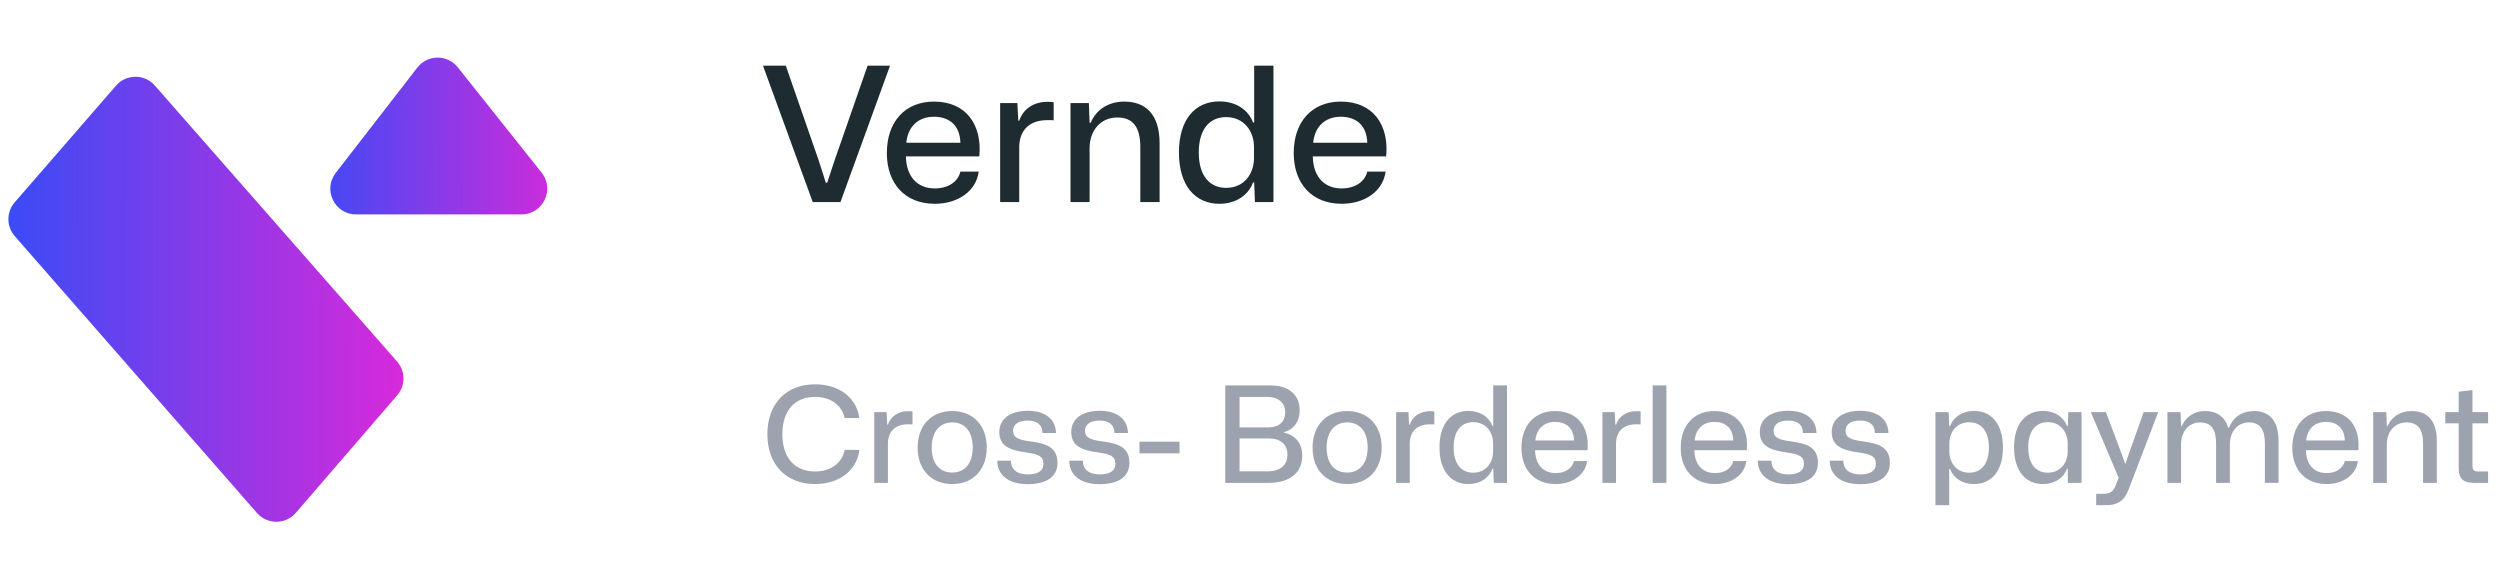
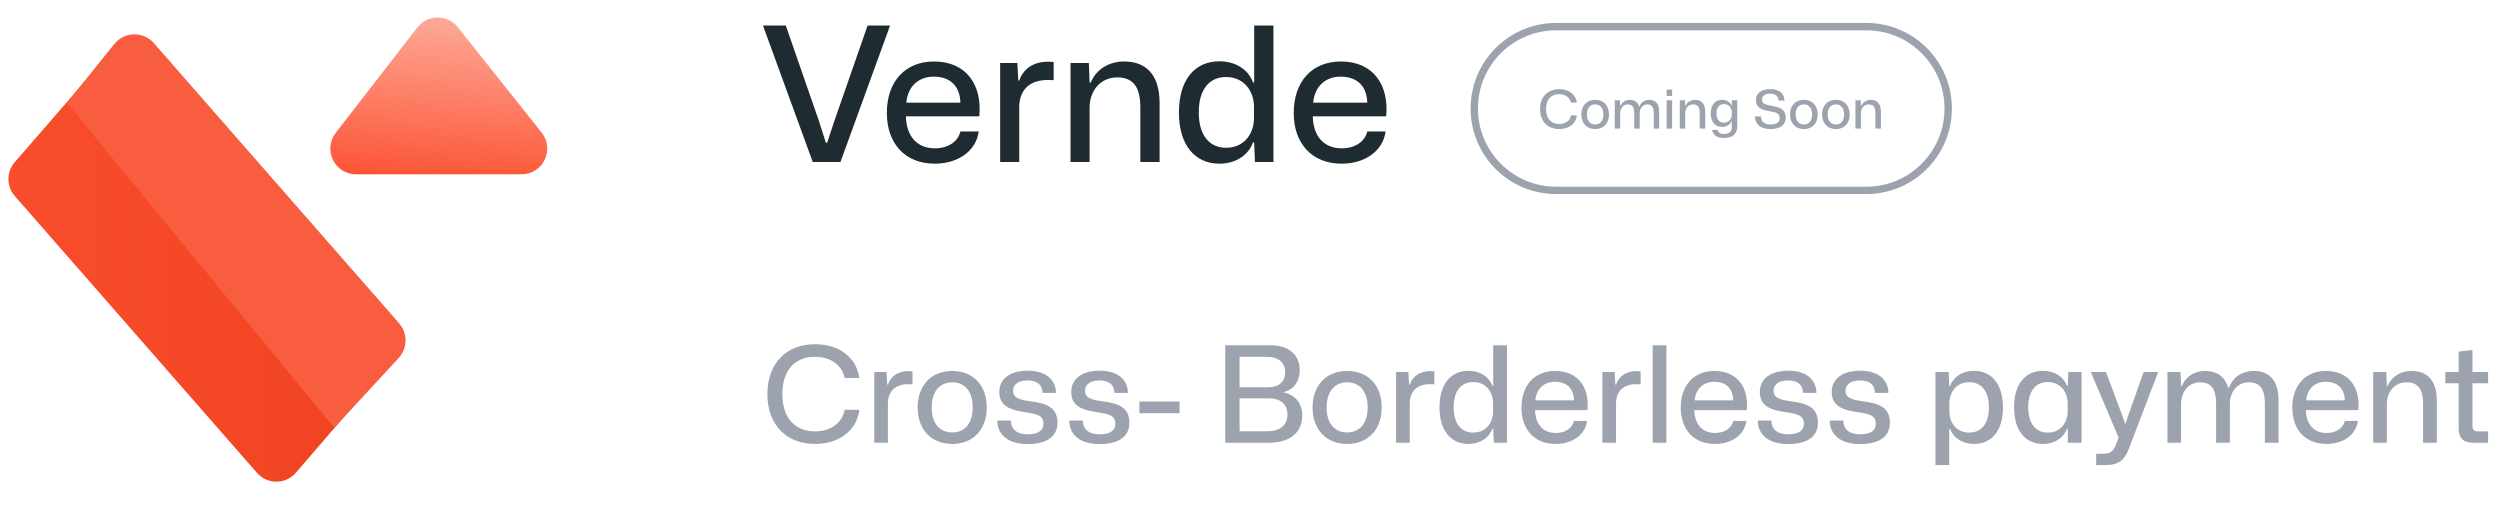
- <svg xmlns="http://www.w3.org/2000/svg" width="187" height="43" viewBox="0 0 187 43" fill="none">
-   <path d="M60.97 36.207C62.77 36.207 64.09 35.197 64.28 33.657L63.18 33.647C63 34.627 62.15 35.267 60.97 35.267C59.46 35.267 58.52 34.247 58.52 32.477C58.52 30.697 59.46 29.687 60.97 29.687C62.16 29.687 62.98 30.337 63.18 31.267H64.28C64.06 29.737 62.77 28.747 60.97 28.747C58.83 28.747 57.4 30.167 57.4 32.477C57.4 34.777 58.82 36.207 60.97 36.207ZM65.396 36.117H66.416V33.097C66.466 32.227 66.996 31.737 67.936 31.737C68.056 31.737 68.176 31.737 68.256 31.747V30.777C68.166 30.767 68.066 30.757 67.946 30.757C67.246 30.757 66.646 31.087 66.416 31.767H66.366L66.316 30.827H65.396V36.117ZM71.229 36.207C72.819 36.207 73.809 35.097 73.809 33.477C73.809 31.797 72.769 30.747 71.229 30.747C69.629 30.747 68.639 31.857 68.639 33.487C68.639 35.147 69.679 36.207 71.229 36.207ZM71.229 35.347C70.289 35.347 69.689 34.667 69.689 33.487C69.689 32.267 70.309 31.597 71.229 31.597C72.179 31.597 72.759 32.287 72.759 33.477C72.759 34.677 72.149 35.347 71.229 35.347ZM76.858 36.217C78.238 36.217 79.098 35.697 79.098 34.617C79.098 33.407 78.178 33.167 77.078 33.017C76.178 32.897 75.778 32.737 75.778 32.217C75.778 31.767 76.158 31.457 76.858 31.457C77.538 31.457 77.968 31.747 77.978 32.387H78.988C78.968 31.357 78.178 30.727 76.878 30.727C75.598 30.727 74.748 31.307 74.748 32.317C74.748 33.397 75.578 33.677 76.778 33.847C77.668 33.977 78.048 34.117 78.048 34.707C78.048 35.197 77.648 35.487 76.888 35.487C76.148 35.487 75.618 35.177 75.618 34.457H74.598C74.598 35.507 75.408 36.217 76.858 36.217ZM82.239 36.217C83.619 36.217 84.479 35.697 84.479 34.617C84.479 33.407 83.559 33.167 82.459 33.017C81.559 32.897 81.159 32.737 81.159 32.217C81.159 31.767 81.539 31.457 82.239 31.457C82.919 31.457 83.349 31.747 83.359 32.387H84.369C84.349 31.357 83.559 30.727 82.259 30.727C80.979 30.727 80.129 31.307 80.129 32.317C80.129 33.397 80.959 33.677 82.159 33.847C83.049 33.977 83.429 34.117 83.429 34.707C83.429 35.197 83.029 35.487 82.269 35.487C81.529 35.487 80.999 35.177 80.999 34.457H79.979C79.979 35.507 80.789 36.217 82.239 36.217ZM85.23 33.907H88.23V33.037H85.23V33.907ZM91.65 36.117H94.9C96.469 36.117 97.409 35.377 97.409 34.067C97.409 33.237 96.939 32.547 96.049 32.367V32.317C96.829 32.117 97.219 31.457 97.219 30.697C97.219 29.577 96.45 28.827 95.029 28.827H91.65V36.117ZM92.719 31.967V29.687H94.769C95.59 29.687 96.129 30.097 96.129 30.847C96.129 31.517 95.71 31.967 94.859 31.967H92.719ZM92.719 35.257V32.797H94.909C95.779 32.797 96.299 33.227 96.299 34.007C96.299 34.747 95.82 35.257 94.799 35.257H92.719ZM100.77 36.207C102.36 36.207 103.35 35.097 103.35 33.477C103.35 31.797 102.31 30.747 100.77 30.747C99.17 30.747 98.18 31.857 98.18 33.487C98.18 35.147 99.22 36.207 100.77 36.207ZM100.77 35.347C99.83 35.347 99.23 34.667 99.23 33.487C99.23 32.267 99.85 31.597 100.77 31.597C101.72 31.597 102.3 32.287 102.3 33.477C102.3 34.677 101.69 35.347 100.77 35.347ZM104.429 36.117H105.449V33.097C105.499 32.227 106.029 31.737 106.969 31.737C107.089 31.737 107.209 31.737 107.289 31.747V30.777C107.199 30.767 107.099 30.757 106.979 30.757C106.279 30.757 105.679 31.087 105.449 31.767H105.399L105.349 30.827H104.429V36.117ZM109.833 36.207C110.723 36.207 111.383 35.747 111.633 35.067H111.693L111.733 36.117H112.723V28.827H111.693V31.867H111.633C111.383 31.187 110.723 30.737 109.833 30.737C108.543 30.737 107.673 31.697 107.673 33.467C107.673 35.237 108.543 36.207 109.833 36.207ZM110.193 35.357C109.313 35.357 108.733 34.707 108.733 33.467C108.733 32.217 109.313 31.577 110.193 31.577C111.173 31.577 111.683 32.357 111.683 33.167V33.767C111.683 34.587 111.173 35.357 110.193 35.357ZM116.365 36.207C117.615 36.207 118.575 35.527 118.715 34.487H117.735C117.605 35.037 117.075 35.387 116.365 35.387C115.445 35.387 114.845 34.767 114.825 33.677H118.745C118.905 32.017 118.065 30.747 116.325 30.747C114.775 30.747 113.805 31.827 113.805 33.497C113.805 35.127 114.775 36.207 116.365 36.207ZM116.315 31.557C117.095 31.557 117.705 31.967 117.735 32.947H114.845C114.925 32.087 115.485 31.557 116.315 31.557ZM119.859 36.117H120.879V33.097C120.929 32.227 121.459 31.737 122.399 31.737C122.519 31.737 122.639 31.737 122.719 31.747V30.777C122.629 30.767 122.529 30.757 122.409 30.757C121.709 30.757 121.109 31.087 120.879 31.767H120.829L120.779 30.827H119.859V36.117ZM123.618 36.117H124.648V28.827H123.618V36.117ZM128.279 36.207C129.529 36.207 130.489 35.527 130.629 34.487H129.649C129.519 35.037 128.989 35.387 128.279 35.387C127.359 35.387 126.759 34.767 126.739 33.677H130.659C130.819 32.017 129.979 30.747 128.239 30.747C126.689 30.747 125.719 31.827 125.719 33.497C125.719 35.127 126.689 36.207 128.279 36.207ZM128.229 31.557C129.009 31.557 129.619 31.967 129.649 32.947H126.759C126.839 32.087 127.399 31.557 128.229 31.557ZM133.743 36.217C135.123 36.217 135.983 35.697 135.983 34.617C135.983 33.407 135.063 33.167 133.963 33.017C133.063 32.897 132.663 32.737 132.663 32.217C132.663 31.767 133.043 31.457 133.743 31.457C134.423 31.457 134.853 31.747 134.863 32.387H135.873C135.853 31.357 135.063 30.727 133.763 30.727C132.483 30.727 131.633 31.307 131.633 32.317C131.633 33.397 132.463 33.677 133.663 33.847C134.553 33.977 134.933 34.117 134.933 34.707C134.933 35.197 134.533 35.487 133.773 35.487C133.033 35.487 132.503 35.177 132.503 34.457H131.483C131.483 35.507 132.293 36.217 133.743 36.217ZM139.124 36.217C140.504 36.217 141.364 35.697 141.364 34.617C141.364 33.407 140.444 33.167 139.344 33.017C138.444 32.897 138.044 32.737 138.044 32.217C138.044 31.767 138.424 31.457 139.124 31.457C139.804 31.457 140.234 31.747 140.244 32.387H141.254C141.234 31.357 140.444 30.727 139.144 30.727C137.864 30.727 137.014 31.307 137.014 32.317C137.014 33.397 137.844 33.677 139.044 33.847C139.934 33.977 140.314 34.117 140.314 34.707C140.314 35.197 139.914 35.487 139.154 35.487C138.414 35.487 137.884 35.177 137.884 34.457H136.864C136.864 35.507 137.674 36.217 139.124 36.217ZM144.771 37.787H145.801V35.077H145.861C146.121 35.757 146.781 36.207 147.661 36.207C148.951 36.207 149.821 35.247 149.821 33.477C149.821 31.707 148.951 30.737 147.661 30.737C146.781 30.737 146.121 31.197 145.861 31.867H145.801L145.761 30.827H144.771V37.787ZM147.301 35.357C146.321 35.357 145.811 34.587 145.811 33.767V33.177C145.811 32.357 146.321 31.587 147.301 31.587C148.181 31.587 148.771 32.227 148.771 33.477C148.771 34.717 148.181 35.357 147.301 35.357ZM152.811 36.207C153.701 36.207 154.361 35.747 154.611 35.067H154.671V36.117H155.701V30.827H154.711L154.671 31.867H154.611C154.361 31.187 153.701 30.737 152.811 30.737C151.521 30.737 150.651 31.697 150.651 33.467C150.651 35.237 151.521 36.207 152.811 36.207ZM153.171 35.357C152.291 35.357 151.711 34.707 151.711 33.467C151.711 32.217 152.291 31.577 153.171 31.577C154.151 31.577 154.661 32.357 154.661 33.167V33.767C154.661 34.587 154.151 35.357 153.171 35.357ZM156.794 37.787H157.534C158.364 37.787 158.894 37.497 159.234 36.577L161.434 30.827H160.344L159.204 34.047L158.994 34.677H158.954L158.734 34.047L157.524 30.827H156.394L158.474 35.737L158.244 36.327C158.074 36.747 157.834 36.937 157.364 36.937H156.794V37.787ZM162.124 36.117H163.144V33.227C163.144 32.317 163.694 31.597 164.574 31.597C165.394 31.597 165.764 32.107 165.764 33.187V36.117H166.794V33.227C166.794 32.317 167.344 31.597 168.214 31.597C169.044 31.597 169.414 32.107 169.414 33.187V36.117H170.434V32.977C170.434 31.357 169.654 30.747 168.604 30.747C167.754 30.747 167.034 31.167 166.744 31.987H166.664C166.394 31.087 165.734 30.747 164.954 30.747C164.184 30.747 163.504 31.127 163.204 31.877H163.144L163.104 30.827H162.124V36.117ZM174.022 36.207C175.272 36.207 176.232 35.527 176.372 34.487H175.392C175.262 35.037 174.732 35.387 174.022 35.387C173.102 35.387 172.502 34.767 172.482 33.677H176.402C176.562 32.017 175.722 30.747 173.982 30.747C172.432 30.747 171.462 31.827 171.462 33.497C171.462 35.127 172.432 36.207 174.022 36.207ZM173.972 31.557C174.752 31.557 175.362 31.967 175.392 32.947H172.502C172.582 32.087 173.142 31.557 173.972 31.557ZM177.515 36.117H178.535V33.227C178.535 32.317 179.105 31.597 180.015 31.597C180.855 31.597 181.245 32.107 181.245 33.187V36.117H182.275V32.977C182.275 31.357 181.465 30.747 180.385 30.747C179.605 30.747 178.905 31.127 178.595 31.877H178.535L178.495 30.827H177.515V36.117ZM185.05 36.117H186.11V35.267H185.39C185.06 35.267 184.94 35.177 184.94 34.827V31.667H186.11V30.827H184.94V29.177L183.91 29.297V30.827H182.91V31.667H183.91V35.017C183.91 35.727 184.18 36.117 185.05 36.117Z" fill="#9CA3AF" />
-   <path d="M60.794 15.117H62.866L66.576 4.911H64.896L62.418 12.023L61.872 13.675H61.774L61.242 12.009L58.778 4.911H57.07L60.794 15.117ZM69.92 15.243C71.67 15.243 73.014 14.291 73.21 12.835H71.838C71.656 13.605 70.914 14.095 69.92 14.095C68.632 14.095 67.792 13.227 67.764 11.701H73.252C73.476 9.377 72.3 7.599 69.864 7.599C67.694 7.599 66.336 9.111 66.336 11.449C66.336 13.731 67.694 15.243 69.92 15.243ZM69.85 8.733C70.942 8.733 71.796 9.307 71.838 10.679H67.792C67.904 9.475 68.688 8.733 69.85 8.733ZM74.811 15.117H76.239V10.889C76.309 9.671 77.051 8.985 78.367 8.985C78.535 8.985 78.703 8.985 78.815 8.999V7.641C78.689 7.627 78.549 7.613 78.381 7.613C77.401 7.613 76.561 8.075 76.239 9.027H76.169L76.099 7.711H74.811V15.117ZM80.074 15.117H81.502V11.071C81.502 9.797 82.3 8.789 83.574 8.789C84.75 8.789 85.296 9.503 85.296 11.015V15.117H86.738V10.721C86.738 8.453 85.604 7.599 84.092 7.599C83 7.599 82.02 8.131 81.586 9.181H81.502L81.446 7.711H80.074V15.117ZM91.208 15.243C92.454 15.243 93.378 14.599 93.728 13.647H93.812L93.868 15.117H95.254V4.911H93.812V9.167H93.728C93.378 8.215 92.454 7.585 91.208 7.585C89.402 7.585 88.184 8.929 88.184 11.407C88.184 13.885 89.402 15.243 91.208 15.243ZM91.712 14.053C90.48 14.053 89.668 13.143 89.668 11.407C89.668 9.657 90.48 8.761 91.712 8.761C93.084 8.761 93.798 9.853 93.798 10.987V11.827C93.798 12.975 93.084 14.053 91.712 14.053ZM100.354 15.243C102.104 15.243 103.448 14.291 103.644 12.835H102.272C102.09 13.605 101.348 14.095 100.354 14.095C99.066 14.095 98.226 13.227 98.198 11.701H103.686C103.91 9.377 102.734 7.599 100.298 7.599C98.128 7.599 96.77 9.111 96.77 11.449C96.77 13.731 98.128 15.243 100.354 15.243ZM100.284 8.733C101.376 8.733 102.23 9.307 102.272 10.679H98.226C98.338 9.475 99.122 8.733 100.284 8.733Z" fill="#1E2C31" />
-   <path d="M8.679 6.405L1.1 15.133C0.47 15.859 0.472 16.939 1.105 17.663L19.222 38.37C19.993 39.252 21.365 39.247 22.129 38.36L29.712 29.568C30.339 28.84 30.334 27.762 29.701 27.04L11.579 6.397C10.81 5.521 9.443 5.525 8.679 6.405Z" fill="url(#paint0_linear_2091_37348)" />
-   <path d="M31.215 5.056L25.112 12.935C24.132 14.2 25.034 16.039 26.634 16.039H39.007C40.619 16.039 41.518 14.176 40.514 12.915L34.244 5.036C33.467 4.059 31.98 4.069 31.215 5.056Z" fill="url(#paint1_linear_2091_37348)" />
+ <svg xmlns="http://www.w3.org/2000/svg" width="187" height="38" viewBox="0 0 187 38" fill="none">
+   <path d="M60.97 33.207C62.77 33.207 64.09 32.197 64.28 30.657L63.18 30.647C63 31.627 62.15 32.267 60.97 32.267C59.46 32.267 58.52 31.247 58.52 29.477C58.52 27.697 59.46 26.687 60.97 26.687C62.16 26.687 62.98 27.337 63.18 28.267H64.28C64.06 26.737 62.77 25.747 60.97 25.747C58.83 25.747 57.4 27.167 57.4 29.477C57.4 31.777 58.82 33.207 60.97 33.207ZM65.396 33.117H66.416V30.097C66.466 29.227 66.996 28.737 67.936 28.737C68.056 28.737 68.176 28.737 68.256 28.747V27.777C68.166 27.767 68.066 27.757 67.946 27.757C67.246 27.757 66.646 28.087 66.416 28.767H66.366L66.316 27.827H65.396V33.117ZM71.229 33.207C72.819 33.207 73.809 32.097 73.809 30.477C73.809 28.797 72.769 27.747 71.229 27.747C69.629 27.747 68.639 28.857 68.639 30.487C68.639 32.147 69.679 33.207 71.229 33.207ZM71.229 32.347C70.289 32.347 69.689 31.667 69.689 30.487C69.689 29.267 70.309 28.597 71.229 28.597C72.179 28.597 72.759 29.287 72.759 30.477C72.759 31.677 72.149 32.347 71.229 32.347ZM76.858 33.217C78.238 33.217 79.098 32.697 79.098 31.617C79.098 30.407 78.178 30.167 77.078 30.017C76.178 29.897 75.778 29.737 75.778 29.217C75.778 28.767 76.158 28.457 76.858 28.457C77.538 28.457 77.968 28.747 77.978 29.387H78.988C78.968 28.357 78.178 27.727 76.878 27.727C75.598 27.727 74.748 28.307 74.748 29.317C74.748 30.397 75.578 30.677 76.778 30.847C77.668 30.977 78.048 31.117 78.048 31.707C78.048 32.197 77.648 32.487 76.888 32.487C76.148 32.487 75.618 32.177 75.618 31.457H74.598C74.598 32.507 75.408 33.217 76.858 33.217ZM82.239 33.217C83.619 33.217 84.479 32.697 84.479 31.617C84.479 30.407 83.559 30.167 82.459 30.017C81.559 29.897 81.159 29.737 81.159 29.217C81.159 28.767 81.539 28.457 82.239 28.457C82.919 28.457 83.349 28.747 83.359 29.387H84.369C84.349 28.357 83.559 27.727 82.259 27.727C80.979 27.727 80.129 28.307 80.129 29.317C80.129 30.397 80.959 30.677 82.159 30.847C83.049 30.977 83.429 31.117 83.429 31.707C83.429 32.197 83.029 32.487 82.269 32.487C81.529 32.487 80.999 32.177 80.999 31.457H79.979C79.979 32.507 80.789 33.217 82.239 33.217ZM85.23 30.907H88.23V30.037H85.23V30.907ZM91.65 33.117H94.9C96.469 33.117 97.409 32.377 97.409 31.067C97.409 30.237 96.939 29.547 96.049 29.367V29.317C96.829 29.117 97.219 28.457 97.219 27.697C97.219 26.577 96.45 25.827 95.029 25.827H91.65V33.117ZM92.719 28.967V26.687H94.769C95.59 26.687 96.129 27.097 96.129 27.847C96.129 28.517 95.71 28.967 94.859 28.967H92.719ZM92.719 32.257V29.797H94.909C95.779 29.797 96.299 30.227 96.299 31.007C96.299 31.747 95.82 32.257 94.799 32.257H92.719ZM100.77 33.207C102.36 33.207 103.35 32.097 103.35 30.477C103.35 28.797 102.31 27.747 100.77 27.747C99.17 27.747 98.18 28.857 98.18 30.487C98.18 32.147 99.22 33.207 100.77 33.207ZM100.77 32.347C99.83 32.347 99.23 31.667 99.23 30.487C99.23 29.267 99.85 28.597 100.77 28.597C101.72 28.597 102.3 29.287 102.3 30.477C102.3 31.677 101.69 32.347 100.77 32.347ZM104.429 33.117H105.449V30.097C105.499 29.227 106.029 28.737 106.969 28.737C107.089 28.737 107.209 28.737 107.289 28.747V27.777C107.199 27.767 107.099 27.757 106.979 27.757C106.279 27.757 105.679 28.087 105.449 28.767H105.399L105.349 27.827H104.429V33.117ZM109.833 33.207C110.723 33.207 111.383 32.747 111.633 32.067H111.693L111.733 33.117H112.723V25.827H111.693V28.867H111.633C111.383 28.187 110.723 27.737 109.833 27.737C108.543 27.737 107.673 28.697 107.673 30.467C107.673 32.237 108.543 33.207 109.833 33.207ZM110.193 32.357C109.313 32.357 108.733 31.707 108.733 30.467C108.733 29.217 109.313 28.577 110.193 28.577C111.173 28.577 111.683 29.357 111.683 30.167V30.767C111.683 31.587 111.173 32.357 110.193 32.357ZM116.365 33.207C117.615 33.207 118.575 32.527 118.715 31.487H117.735C117.605 32.037 117.075 32.387 116.365 32.387C115.445 32.387 114.845 31.767 114.825 30.677H118.745C118.905 29.017 118.065 27.747 116.325 27.747C114.775 27.747 113.805 28.827 113.805 30.497C113.805 32.127 114.775 33.207 116.365 33.207ZM116.315 28.557C117.095 28.557 117.705 28.967 117.735 29.947H114.845C114.925 29.087 115.485 28.557 116.315 28.557ZM119.859 33.117H120.879V30.097C120.929 29.227 121.459 28.737 122.399 28.737C122.519 28.737 122.639 28.737 122.719 28.747V27.777C122.629 27.767 122.529 27.757 122.409 27.757C121.709 27.757 121.109 28.087 120.879 28.767H120.829L120.779 27.827H119.859V33.117ZM123.618 33.117H124.648V25.827H123.618V33.117ZM128.279 33.207C129.529 33.207 130.489 32.527 130.629 31.487H129.649C129.519 32.037 128.989 32.387 128.279 32.387C127.359 32.387 126.759 31.767 126.739 30.677H130.659C130.819 29.017 129.979 27.747 128.239 27.747C126.689 27.747 125.719 28.827 125.719 30.497C125.719 32.127 126.689 33.207 128.279 33.207ZM128.229 28.557C129.009 28.557 129.619 28.967 129.649 29.947H126.759C126.839 29.087 127.399 28.557 128.229 28.557ZM133.743 33.217C135.123 33.217 135.983 32.697 135.983 31.617C135.983 30.407 135.063 30.167 133.963 30.017C133.063 29.897 132.663 29.737 132.663 29.217C132.663 28.767 133.043 28.457 133.743 28.457C134.423 28.457 134.853 28.747 134.863 29.387H135.873C135.853 28.357 135.063 27.727 133.763 27.727C132.483 27.727 131.633 28.307 131.633 29.317C131.633 30.397 132.463 30.677 133.663 30.847C134.553 30.977 134.933 31.117 134.933 31.707C134.933 32.197 134.533 32.487 133.773 32.487C133.033 32.487 132.503 32.177 132.503 31.457H131.483C131.483 32.507 132.293 33.217 133.743 33.217ZM139.124 33.217C140.504 33.217 141.364 32.697 141.364 31.617C141.364 30.407 140.444 30.167 139.344 30.017C138.444 29.897 138.044 29.737 138.044 29.217C138.044 28.767 138.424 28.457 139.124 28.457C139.804 28.457 140.234 28.747 140.244 29.387H141.254C141.234 28.357 140.444 27.727 139.144 27.727C137.864 27.727 137.014 28.307 137.014 29.317C137.014 30.397 137.844 30.677 139.044 30.847C139.934 30.977 140.314 31.117 140.314 31.707C140.314 32.197 139.914 32.487 139.154 32.487C138.414 32.487 137.884 32.177 137.884 31.457H136.864C136.864 32.507 137.674 33.217 139.124 33.217ZM144.771 34.787H145.801V32.077H145.861C146.121 32.757 146.781 33.207 147.661 33.207C148.951 33.207 149.821 32.247 149.821 30.477C149.821 28.707 148.951 27.737 147.661 27.737C146.781 27.737 146.121 28.197 145.861 28.867H145.801L145.761 27.827H144.771V34.787ZM147.301 32.357C146.321 32.357 145.811 31.587 145.811 30.767V30.177C145.811 29.357 146.321 28.587 147.301 28.587C148.181 28.587 148.771 29.227 148.771 30.477C148.771 31.717 148.181 32.357 147.301 32.357ZM152.811 33.207C153.701 33.207 154.361 32.747 154.611 32.067H154.671V33.117H155.701V27.827H154.711L154.671 28.867H154.611C154.361 28.187 153.701 27.737 152.811 27.737C151.521 27.737 150.651 28.697 150.651 30.467C150.651 32.237 151.521 33.207 152.811 33.207ZM153.171 32.357C152.291 32.357 151.711 31.707 151.711 30.467C151.711 29.217 152.291 28.577 153.171 28.577C154.151 28.577 154.661 29.357 154.661 30.167V30.767C154.661 31.587 154.151 32.357 153.171 32.357ZM156.794 34.787H157.534C158.364 34.787 158.894 34.497 159.234 33.577L161.434 27.827H160.344L159.204 31.047L158.994 31.677H158.954L158.734 31.047L157.524 27.827H156.394L158.474 32.737L158.244 33.327C158.074 33.747 157.834 33.937 157.364 33.937H156.794V34.787ZM162.124 33.117H163.144V30.227C163.144 29.317 163.694 28.597 164.574 28.597C165.394 28.597 165.764 29.107 165.764 30.187V33.117H166.794V30.227C166.794 29.317 167.344 28.597 168.214 28.597C169.044 28.597 169.414 29.107 169.414 30.187V33.117H170.434V29.977C170.434 28.357 169.654 27.747 168.604 27.747C167.754 27.747 167.034 28.167 166.744 28.987H166.664C166.394 28.087 165.734 27.747 164.954 27.747C164.184 27.747 163.504 28.127 163.204 28.877H163.144L163.104 27.827H162.124V33.117ZM174.022 33.207C175.272 33.207 176.232 32.527 176.372 31.487H175.392C175.262 32.037 174.732 32.387 174.022 32.387C173.102 32.387 172.502 31.767 172.482 30.677H176.402C176.562 29.017 175.722 27.747 173.982 27.747C172.432 27.747 171.462 28.827 171.462 30.497C171.462 32.127 172.432 33.207 174.022 33.207ZM173.972 28.557C174.752 28.557 175.362 28.967 175.392 29.947H172.502C172.582 29.087 173.142 28.557 173.972 28.557ZM177.515 33.117H178.535V30.227C178.535 29.317 179.105 28.597 180.015 28.597C180.855 28.597 181.245 29.107 181.245 30.187V33.117H182.275V29.977C182.275 28.357 181.465 27.747 180.385 27.747C179.605 27.747 178.905 28.127 178.595 28.877H178.535L178.495 27.827H177.515V33.117ZM185.05 33.117H186.11V32.267H185.39C185.06 32.267 184.94 32.177 184.94 31.827V28.667H186.11V27.827H184.94V26.177L183.91 26.297V27.827H182.91V28.667H183.91V32.017C183.91 32.727 184.18 33.117 185.05 33.117Z" fill="#9CA3AF" />
+   <path d="M8.679 3.405L1.1 12.133C0.47 12.859 0.472 13.939 1.105 14.663L19.222 35.37C19.993 36.252 21.365 36.247 22.129 35.36L29.712 26.568C30.339 25.84 30.334 24.762 29.701 24.04L11.579 3.397C10.81 2.521 9.443 2.525 8.679 3.405Z" fill="url(#paint0_linear_2451_28907)" />
+   <path d="M31.215 2.056L25.112 9.935C24.132 11.2 25.034 13.039 26.634 13.039H39.007C40.619 13.039 41.518 11.176 40.514 9.915L34.244 2.036C33.467 1.059 31.98 1.069 31.215 2.056Z" fill="url(#paint1_linear_2451_28907)" />
+   <path d="M25 32L5 7.69L8.558 3.286C9.311 2.353 10.722 2.326 11.511 3.227L29.858 24.195C30.507 24.937 30.493 26.05 29.823 26.775L25 32Z" fill="#F85D40" />
+   <path d="M60.794 12.117H62.866L66.576 1.911H64.896L62.418 9.023L61.872 10.675H61.774L61.242 9.009L58.778 1.911H57.07L60.794 12.117ZM69.92 12.243C71.67 12.243 73.014 11.291 73.21 9.835H71.838C71.656 10.605 70.914 11.095 69.92 11.095C68.632 11.095 67.792 10.227 67.764 8.701H73.252C73.476 6.377 72.3 4.599 69.864 4.599C67.694 4.599 66.336 6.111 66.336 8.449C66.336 10.731 67.694 12.243 69.92 12.243ZM69.85 5.733C70.942 5.733 71.796 6.307 71.838 7.679H67.792C67.904 6.475 68.688 5.733 69.85 5.733ZM74.811 12.117H76.239V7.889C76.309 6.671 77.051 5.985 78.367 5.985C78.535 5.985 78.703 5.985 78.815 5.999V4.641C78.689 4.627 78.549 4.613 78.381 4.613C77.401 4.613 76.561 5.075 76.239 6.027H76.169L76.099 4.711H74.811V12.117ZM80.074 12.117H81.502V8.071C81.502 6.797 82.3 5.789 83.574 5.789C84.75 5.789 85.296 6.503 85.296 8.015V12.117H86.738V7.721C86.738 5.453 85.604 4.599 84.092 4.599C83 4.599 82.02 5.131 81.586 6.181H81.502L81.446 4.711H80.074V12.117ZM91.208 12.243C92.454 12.243 93.378 11.599 93.728 10.647H93.812L93.868 12.117H95.254V1.911H93.812V6.167H93.728C93.378 5.215 92.454 4.585 91.208 4.585C89.402 4.585 88.184 5.929 88.184 8.407C88.184 10.885 89.402 12.243 91.208 12.243ZM91.712 11.053C90.48 11.053 89.668 10.143 89.668 8.407C89.668 6.657 90.48 5.761 91.712 5.761C93.084 5.761 93.798 6.853 93.798 7.987V8.827C93.798 9.975 93.084 11.053 91.712 11.053ZM100.354 12.243C102.104 12.243 103.448 11.291 103.644 9.835H102.272C102.09 10.605 101.348 11.095 100.354 11.095C99.066 11.095 98.226 10.227 98.198 8.701H103.686C103.91 6.377 102.734 4.599 100.298 4.599C98.128 4.599 96.77 6.111 96.77 8.449C96.77 10.731 98.128 12.243 100.354 12.243ZM100.284 5.733C101.376 5.733 102.23 6.307 102.272 7.679H98.226C98.338 6.475 99.122 5.733 100.284 5.733Z" fill="#1E2C31" />
+   <path d="M116.627 9.653C116.411 9.653 116.215 9.619 116.039 9.549C115.866 9.48 115.715 9.381 115.587 9.253C115.462 9.123 115.366 8.965 115.299 8.781C115.232 8.597 115.199 8.391 115.199 8.161C115.199 7.929 115.232 7.721 115.299 7.537C115.366 7.353 115.463 7.197 115.591 7.069C115.719 6.939 115.87 6.84 116.043 6.773C116.216 6.704 116.411 6.669 116.627 6.669C116.867 6.669 117.08 6.711 117.267 6.793C117.456 6.876 117.611 6.993 117.731 7.145C117.851 7.295 117.924 7.472 117.951 7.677H117.511C117.484 7.555 117.431 7.447 117.351 7.353C117.274 7.257 117.174 7.183 117.051 7.129C116.928 7.073 116.787 7.045 116.627 7.045C116.427 7.045 116.252 7.089 116.103 7.177C115.956 7.265 115.843 7.392 115.763 7.557C115.686 7.723 115.647 7.924 115.647 8.161C115.647 8.337 115.67 8.495 115.715 8.633C115.76 8.772 115.826 8.889 115.911 8.985C115.996 9.079 116.099 9.151 116.219 9.201C116.342 9.252 116.478 9.277 116.627 9.277C116.784 9.277 116.924 9.251 117.047 9.197C117.172 9.144 117.275 9.069 117.355 8.973C117.435 8.875 117.487 8.76 117.511 8.629L117.951 8.633C117.927 8.839 117.855 9.019 117.735 9.173C117.618 9.325 117.463 9.444 117.271 9.529C117.082 9.612 116.867 9.653 116.627 9.653ZM119.321 9.653C119.166 9.653 119.025 9.628 118.897 9.577C118.771 9.527 118.663 9.453 118.573 9.357C118.482 9.261 118.411 9.147 118.361 9.013C118.31 8.88 118.285 8.731 118.285 8.565C118.285 8.347 118.326 8.156 118.409 7.993C118.494 7.828 118.614 7.7 118.769 7.609C118.926 7.516 119.11 7.469 119.321 7.469C119.475 7.469 119.615 7.495 119.741 7.545C119.869 7.593 119.978 7.665 120.069 7.761C120.159 7.857 120.229 7.973 120.277 8.109C120.327 8.243 120.353 8.393 120.353 8.561C120.353 8.777 120.311 8.968 120.229 9.133C120.146 9.296 120.027 9.424 119.873 9.517C119.718 9.608 119.534 9.653 119.321 9.653ZM119.321 9.309C119.443 9.309 119.55 9.281 119.641 9.225C119.734 9.167 119.806 9.081 119.857 8.969C119.907 8.857 119.933 8.721 119.933 8.561C119.933 8.441 119.918 8.336 119.889 8.245C119.862 8.152 119.822 8.073 119.769 8.009C119.715 7.943 119.651 7.893 119.577 7.861C119.502 7.827 119.417 7.809 119.321 7.809C119.198 7.809 119.09 7.839 118.997 7.897C118.906 7.956 118.834 8.041 118.781 8.153C118.73 8.263 118.705 8.4 118.705 8.565C118.705 8.683 118.718 8.788 118.745 8.881C118.774 8.972 118.815 9.049 118.869 9.113C118.925 9.177 118.99 9.227 119.065 9.261C119.142 9.293 119.227 9.309 119.321 9.309ZM120.784 9.617V7.501H121.176L121.192 7.921H121.216C121.275 7.772 121.367 7.66 121.492 7.585C121.62 7.508 121.761 7.469 121.916 7.469C122.071 7.469 122.209 7.507 122.332 7.581C122.457 7.656 122.547 7.784 122.6 7.965H122.632C122.691 7.8 122.787 7.676 122.92 7.593C123.056 7.511 123.208 7.469 123.376 7.469C123.515 7.469 123.639 7.499 123.748 7.557C123.86 7.616 123.948 7.711 124.012 7.841C124.076 7.972 124.108 8.145 124.108 8.361V9.617H123.7V8.445C123.7 8.301 123.683 8.183 123.648 8.089C123.613 7.993 123.561 7.923 123.492 7.877C123.423 7.832 123.332 7.809 123.22 7.809C123.105 7.809 123.005 7.839 122.92 7.897C122.835 7.956 122.768 8.035 122.72 8.133C122.675 8.229 122.652 8.339 122.652 8.461V9.617H122.24V8.445C122.24 8.301 122.223 8.183 122.188 8.089C122.153 7.993 122.101 7.923 122.032 7.877C121.963 7.832 121.873 7.809 121.764 7.809C121.647 7.809 121.545 7.839 121.46 7.897C121.375 7.956 121.308 8.035 121.26 8.133C121.215 8.229 121.192 8.339 121.192 8.461V9.617H120.784ZM124.663 9.617V7.501H125.075V9.617H124.663ZM124.663 7.177V6.701H125.075V7.177H124.663ZM125.647 9.617V7.501H126.039L126.055 7.921H126.079C126.141 7.772 126.237 7.66 126.367 7.585C126.498 7.508 126.641 7.469 126.795 7.469C126.905 7.469 127.005 7.485 127.095 7.517C127.189 7.549 127.269 7.601 127.335 7.673C127.405 7.743 127.458 7.835 127.495 7.949C127.533 8.061 127.551 8.199 127.551 8.361V9.617H127.139V8.445C127.139 8.301 127.122 8.183 127.087 8.089C127.053 7.993 126.999 7.923 126.927 7.877C126.855 7.832 126.762 7.809 126.647 7.809C126.527 7.809 126.422 7.839 126.331 7.897C126.243 7.956 126.175 8.035 126.127 8.133C126.079 8.229 126.055 8.339 126.055 8.461V9.617H125.647ZM128.944 10.325C128.776 10.325 128.63 10.3 128.504 10.249C128.379 10.201 128.279 10.132 128.204 10.041C128.13 9.951 128.084 9.843 128.068 9.717H128.468C128.479 9.779 128.506 9.832 128.548 9.877C128.591 9.925 128.646 9.961 128.712 9.985C128.782 10.009 128.862 10.021 128.952 10.021C129.08 10.021 129.187 10.002 129.272 9.965C129.358 9.931 129.423 9.873 129.468 9.793C129.514 9.713 129.536 9.608 129.536 9.477V9.065H129.508C129.46 9.193 129.375 9.297 129.252 9.377C129.13 9.455 128.984 9.493 128.816 9.493C128.688 9.493 128.571 9.472 128.464 9.429C128.36 9.384 128.271 9.319 128.196 9.233C128.122 9.145 128.064 9.039 128.024 8.913C127.984 8.785 127.964 8.641 127.964 8.481C127.964 8.265 128 8.081 128.072 7.929C128.144 7.777 128.244 7.663 128.372 7.585C128.5 7.505 128.65 7.465 128.82 7.465C128.988 7.465 129.132 7.504 129.252 7.581C129.375 7.659 129.46 7.763 129.508 7.893H129.536L129.544 7.501H129.944V9.421C129.944 9.587 129.92 9.727 129.872 9.841C129.824 9.959 129.756 10.052 129.668 10.121C129.58 10.193 129.474 10.245 129.348 10.277C129.226 10.309 129.091 10.325 128.944 10.325ZM128.956 9.173C129.079 9.173 129.183 9.145 129.268 9.089C129.354 9.033 129.419 8.963 129.464 8.877C129.51 8.789 129.534 8.699 129.536 8.605L129.532 8.349C129.53 8.259 129.507 8.171 129.464 8.085C129.422 7.997 129.358 7.927 129.272 7.873C129.19 7.817 129.086 7.789 128.96 7.789C128.843 7.789 128.742 7.816 128.656 7.869C128.571 7.923 128.504 8.001 128.456 8.105C128.411 8.209 128.388 8.335 128.388 8.481C128.388 8.631 128.411 8.757 128.456 8.861C128.504 8.963 128.571 9.04 128.656 9.093C128.742 9.147 128.842 9.173 128.956 9.173ZM132.433 9.653C132.175 9.653 131.96 9.613 131.789 9.533C131.619 9.453 131.491 9.343 131.405 9.201C131.32 9.057 131.276 8.892 131.273 8.705H131.721C131.724 8.828 131.751 8.936 131.801 9.029C131.855 9.12 131.933 9.189 132.037 9.237C132.141 9.285 132.276 9.309 132.441 9.309C132.647 9.309 132.811 9.272 132.933 9.197C133.059 9.123 133.121 9.008 133.121 8.853C133.121 8.765 133.108 8.692 133.081 8.633C133.055 8.575 133.011 8.527 132.949 8.489C132.891 8.449 132.812 8.416 132.713 8.389C132.615 8.363 132.495 8.337 132.353 8.313C132.185 8.284 132.037 8.249 131.909 8.209C131.784 8.167 131.679 8.115 131.593 8.053C131.511 7.989 131.448 7.912 131.405 7.821C131.363 7.731 131.341 7.624 131.341 7.501C131.341 7.331 131.384 7.183 131.469 7.057C131.555 6.932 131.677 6.836 131.837 6.769C131.997 6.703 132.189 6.669 132.413 6.669C132.637 6.669 132.828 6.705 132.985 6.777C133.143 6.847 133.264 6.945 133.349 7.073C133.435 7.199 133.479 7.348 133.481 7.521H133.037C133.035 7.404 133.005 7.308 132.949 7.233C132.896 7.156 132.821 7.099 132.725 7.061C132.632 7.024 132.523 7.005 132.397 7.005C132.269 7.005 132.16 7.024 132.069 7.061C131.981 7.096 131.913 7.147 131.865 7.213C131.817 7.277 131.793 7.353 131.793 7.441C131.793 7.548 131.819 7.631 131.869 7.689C131.923 7.748 132.007 7.795 132.121 7.829C132.236 7.861 132.387 7.895 132.573 7.929C132.704 7.948 132.828 7.975 132.945 8.009C133.065 8.044 133.172 8.092 133.265 8.153C133.361 8.215 133.436 8.299 133.489 8.405C133.545 8.509 133.573 8.645 133.573 8.813C133.573 8.979 133.529 9.125 133.441 9.253C133.356 9.379 133.228 9.477 133.057 9.549C132.889 9.619 132.681 9.653 132.433 9.653ZM134.93 9.653C134.775 9.653 134.634 9.628 134.506 9.577C134.381 9.527 134.273 9.453 134.182 9.357C134.091 9.261 134.021 9.147 133.97 9.013C133.919 8.88 133.894 8.731 133.894 8.565C133.894 8.347 133.935 8.156 134.018 7.993C134.103 7.828 134.223 7.7 134.378 7.609C134.535 7.516 134.719 7.469 134.93 7.469C135.085 7.469 135.225 7.495 135.35 7.545C135.478 7.593 135.587 7.665 135.678 7.761C135.769 7.857 135.838 7.973 135.886 8.109C135.937 8.243 135.962 8.393 135.962 8.561C135.962 8.777 135.921 8.968 135.838 9.133C135.755 9.296 135.637 9.424 135.482 9.517C135.327 9.608 135.143 9.653 134.93 9.653ZM134.93 9.309C135.053 9.309 135.159 9.281 135.25 9.225C135.343 9.167 135.415 9.081 135.466 8.969C135.517 8.857 135.542 8.721 135.542 8.561C135.542 8.441 135.527 8.336 135.498 8.245C135.471 8.152 135.431 8.073 135.378 8.009C135.325 7.943 135.261 7.893 135.186 7.861C135.111 7.827 135.026 7.809 134.93 7.809C134.807 7.809 134.699 7.839 134.606 7.897C134.515 7.956 134.443 8.041 134.39 8.153C134.339 8.263 134.314 8.4 134.314 8.565C134.314 8.683 134.327 8.788 134.354 8.881C134.383 8.972 134.425 9.049 134.478 9.113C134.534 9.177 134.599 9.227 134.674 9.261C134.751 9.293 134.837 9.309 134.93 9.309ZM137.325 9.653C137.17 9.653 137.029 9.628 136.901 9.577C136.775 9.527 136.667 9.453 136.577 9.357C136.486 9.261 136.415 9.147 136.365 9.013C136.314 8.88 136.289 8.731 136.289 8.565C136.289 8.347 136.33 8.156 136.413 7.993C136.498 7.828 136.618 7.7 136.773 7.609C136.93 7.516 137.114 7.469 137.325 7.469C137.479 7.469 137.619 7.495 137.745 7.545C137.873 7.593 137.982 7.665 138.073 7.761C138.163 7.857 138.233 7.973 138.281 8.109C138.331 8.243 138.357 8.393 138.357 8.561C138.357 8.777 138.315 8.968 138.233 9.133C138.15 9.296 138.031 9.424 137.877 9.517C137.722 9.608 137.538 9.653 137.325 9.653ZM137.325 9.309C137.447 9.309 137.554 9.281 137.645 9.225C137.738 9.167 137.81 9.081 137.861 8.969C137.911 8.857 137.937 8.721 137.937 8.561C137.937 8.441 137.922 8.336 137.893 8.245C137.866 8.152 137.826 8.073 137.773 8.009C137.719 7.943 137.655 7.893 137.581 7.861C137.506 7.827 137.421 7.809 137.325 7.809C137.202 7.809 137.094 7.839 137.001 7.897C136.91 7.956 136.838 8.041 136.785 8.153C136.734 8.263 136.709 8.4 136.709 8.565C136.709 8.683 136.722 8.788 136.749 8.881C136.778 8.972 136.819 9.049 136.873 9.113C136.929 9.177 136.994 9.227 137.069 9.261C137.146 9.293 137.231 9.309 137.325 9.309ZM138.788 9.617V7.501H139.18L139.196 7.921H139.22C139.281 7.772 139.377 7.66 139.508 7.585C139.639 7.508 139.781 7.469 139.936 7.469C140.045 7.469 140.145 7.485 140.236 7.517C140.329 7.549 140.409 7.601 140.476 7.673C140.545 7.743 140.599 7.835 140.636 7.949C140.673 8.061 140.692 8.199 140.692 8.361V9.617H140.28V8.445C140.28 8.301 140.263 8.183 140.228 8.089C140.193 7.993 140.14 7.923 140.068 7.877C139.996 7.832 139.903 7.809 139.788 7.809C139.668 7.809 139.563 7.839 139.472 7.897C139.384 7.956 139.316 8.035 139.268 8.133C139.22 8.229 139.196 8.339 139.196 8.461V9.617H138.788Z" fill="#9CA3AF" />
+   <rect x="110.276" y="1.992" width="35.449" height="12.249" rx="6.124" stroke="#9CA3AF" stroke-width="0.551" />
  <defs>
-     <linearGradient id="paint0_linear_2091_37348" x1="-8.709" y1="22.389" x2="33.806" y2="22.442" gradientUnits="userSpaceOnUse">
-       <stop stop-color="#0856FF" />
-       <stop offset="1" stop-color="#EB25D7" />
+     <linearGradient id="paint0_linear_2451_28907" x1="-8.709" y1="19.389" x2="33.806" y2="19.442" gradientUnits="userSpaceOnUse">
+       <stop stop-color="#FC5130" />
+       <stop offset="1" stop-color="#ED401F" />
    </linearGradient>
-     <linearGradient id="paint1_linear_2091_37348" x1="16.97" y1="9.578" x2="44.976" y2="9.641" gradientUnits="userSpaceOnUse">
-       <stop stop-color="#0856FF" />
-       <stop offset="1" stop-color="#EB25D7" />
+     <linearGradient id="paint1_linear_2451_28907" x1="32" y1="14" x2="33.914" y2="-11.196" gradientUnits="userSpaceOnUse">
+       <stop stop-color="#FC5130" />
+       <stop offset="1" stop-color="white" />
    </linearGradient>
  </defs>
</svg>
